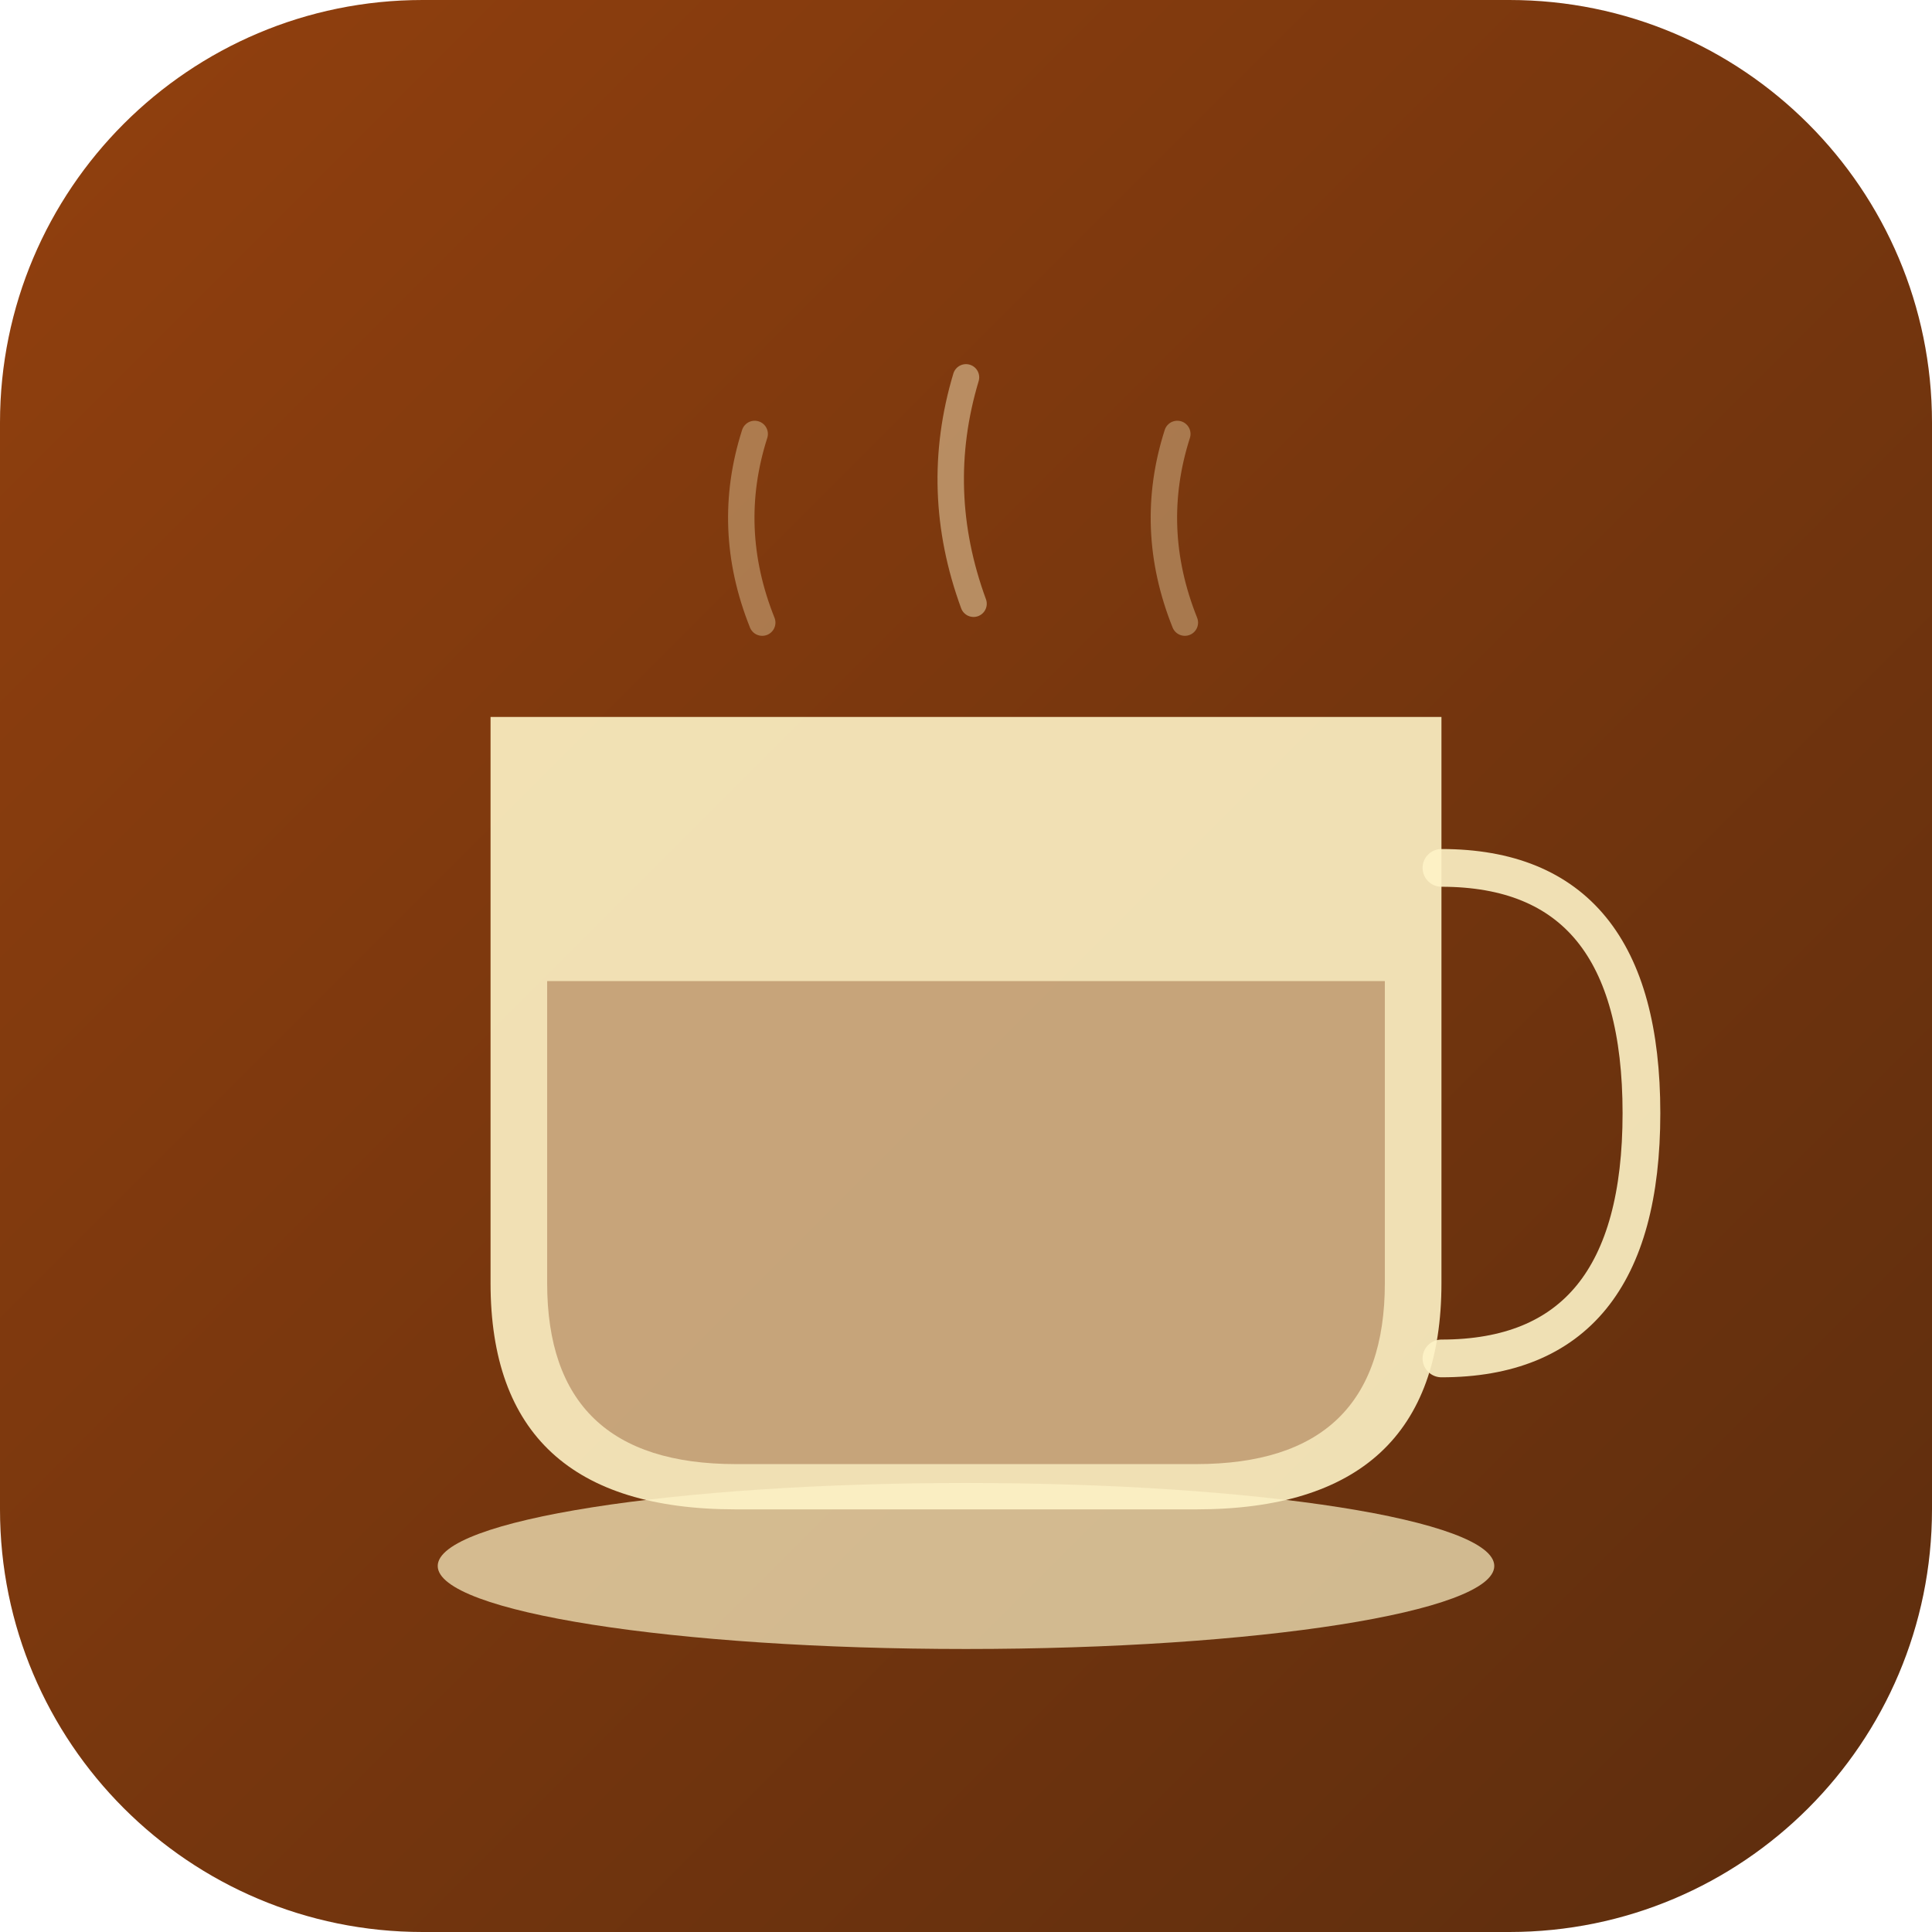
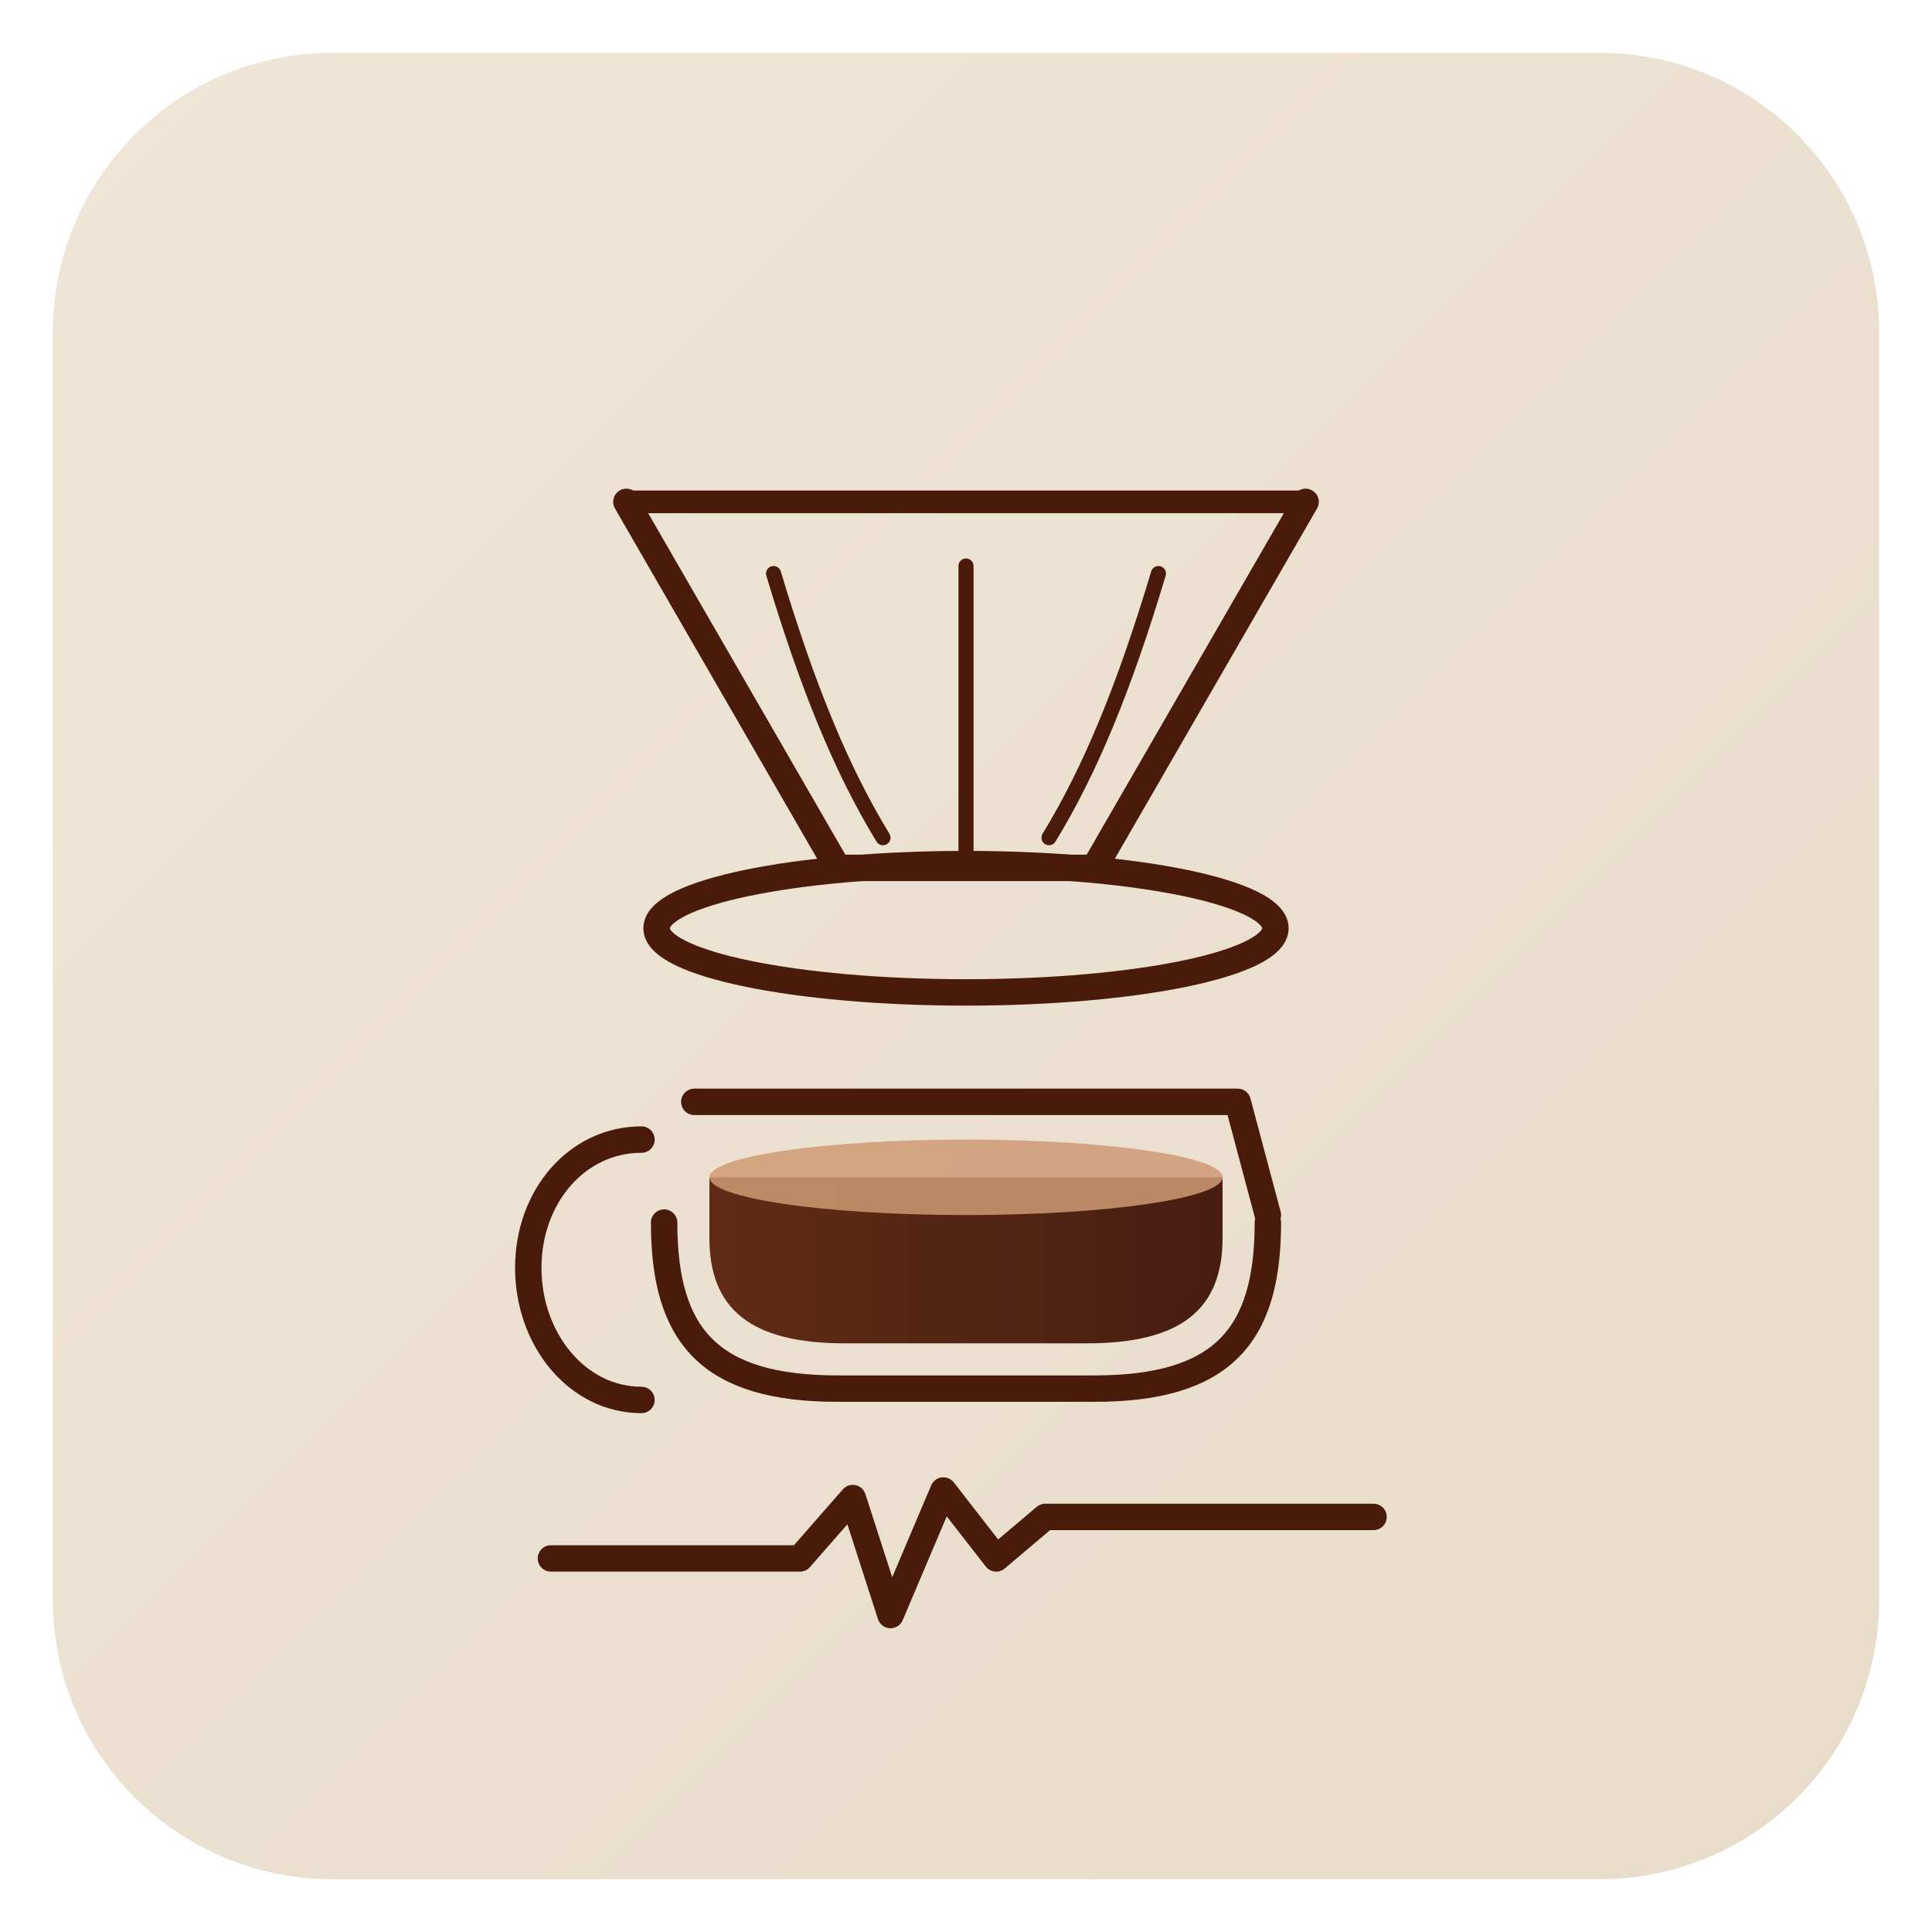
- <svg xmlns="http://www.w3.org/2000/svg" viewBox="0 0 512 512" width="512" height="512">
+ <svg xmlns="http://www.w3.org/2000/svg" viewBox="0 0 512 512">
  <defs>
    <linearGradient id="bg" x1="0" y1="0" x2="1" y2="1">
-       <stop offset="0%" stop-color="#92400e" />
-       <stop offset="100%" stop-color="#5c2d0e" />
+       <stop offset="0%" stop-color="#efe6d8" />
+       <stop offset="100%" stop-color="#e8dcc9" />
+     </linearGradient>
+     <linearGradient id="coffee" x1="0" y1="0" x2="1" y2="0">
+       <stop offset="0%" stop-color="#5a210d" />
+       <stop offset="100%" stop-color="#3f1407" />
    </linearGradient>
  </defs>
-   <rect width="512" height="512" rx="112" fill="url(#bg)" />
-   <path d="M200,115 Q192,140 202,165" fill="none" stroke="#fef3c7" stroke-width="7" stroke-linecap="round" opacity="0.35" />
-   <path d="M256,100 Q247,130 258,160" fill="none" stroke="#fef3c7" stroke-width="7" stroke-linecap="round" opacity="0.45" />
-   <path d="M312,115 Q304,140 314,165" fill="none" stroke="#fef3c7" stroke-width="7" stroke-linecap="round" opacity="0.35" />
-   <path d="M130,190 L130,340 Q130,400 195,400 L317,400 Q382,400 382,340 L382,190 Z" fill="#fef3c7" opacity="0.9" />
-   <path d="M145,260 L367,260 L367,340 Q367,388 317,388 L195,388 Q145,388 145,340 Z" fill="#78350f" opacity="0.35" />
-   <path d="M382,230 Q435,230 435,295 Q435,360 382,360" fill="none" stroke="#fef3c7" stroke-width="10" stroke-linecap="round" opacity="0.9" />
-   <ellipse cx="256" cy="415" rx="140" ry="22" fill="#fef3c7" opacity="0.7" />
+   <rect x="14" y="14" width="484" height="484" rx="74" fill="url(#bg)" />
+   <g stroke="#4a1a0a" fill="none" stroke-linecap="round" stroke-linejoin="round">
+     <path d="M166 133h180" stroke-width="6" />
+     <path d="M166 133l56 97h68l56-97" stroke-width="7" />
+     <path d="M205 152c9 30 18 52 29 70" stroke-width="4" />
+     <path d="M256 150v79" stroke-width="4" />
+     <path d="M307 152c-9 30-18 52-29 70" stroke-width="4" />
+     <ellipse cx="256" cy="246" rx="82" ry="17" stroke-width="7" />
+     <path d="M184 292h144l8 30" stroke-width="7" />
+     <path d="M176 324c0 30 12 44 46 44h68c34 0 46-14 46-44" stroke-width="7" />
+     <path d="M170 302c-17 0-30 15-30 34s13 35 30 35" stroke-width="7" />
+     <path d="M146 413h66l14-16 10 31 14-33 14 18 13-11h87" stroke-width="7" />
+   </g>
+   <path d="M188 312h136v16c0 19-11 28-36 28h-64c-25 0-36-9-36-28z" fill="url(#coffee)" opacity="0.95" />
+   <ellipse cx="256" cy="312" rx="68" ry="10" fill="#cf9a73" opacity="0.85" />
</svg>
